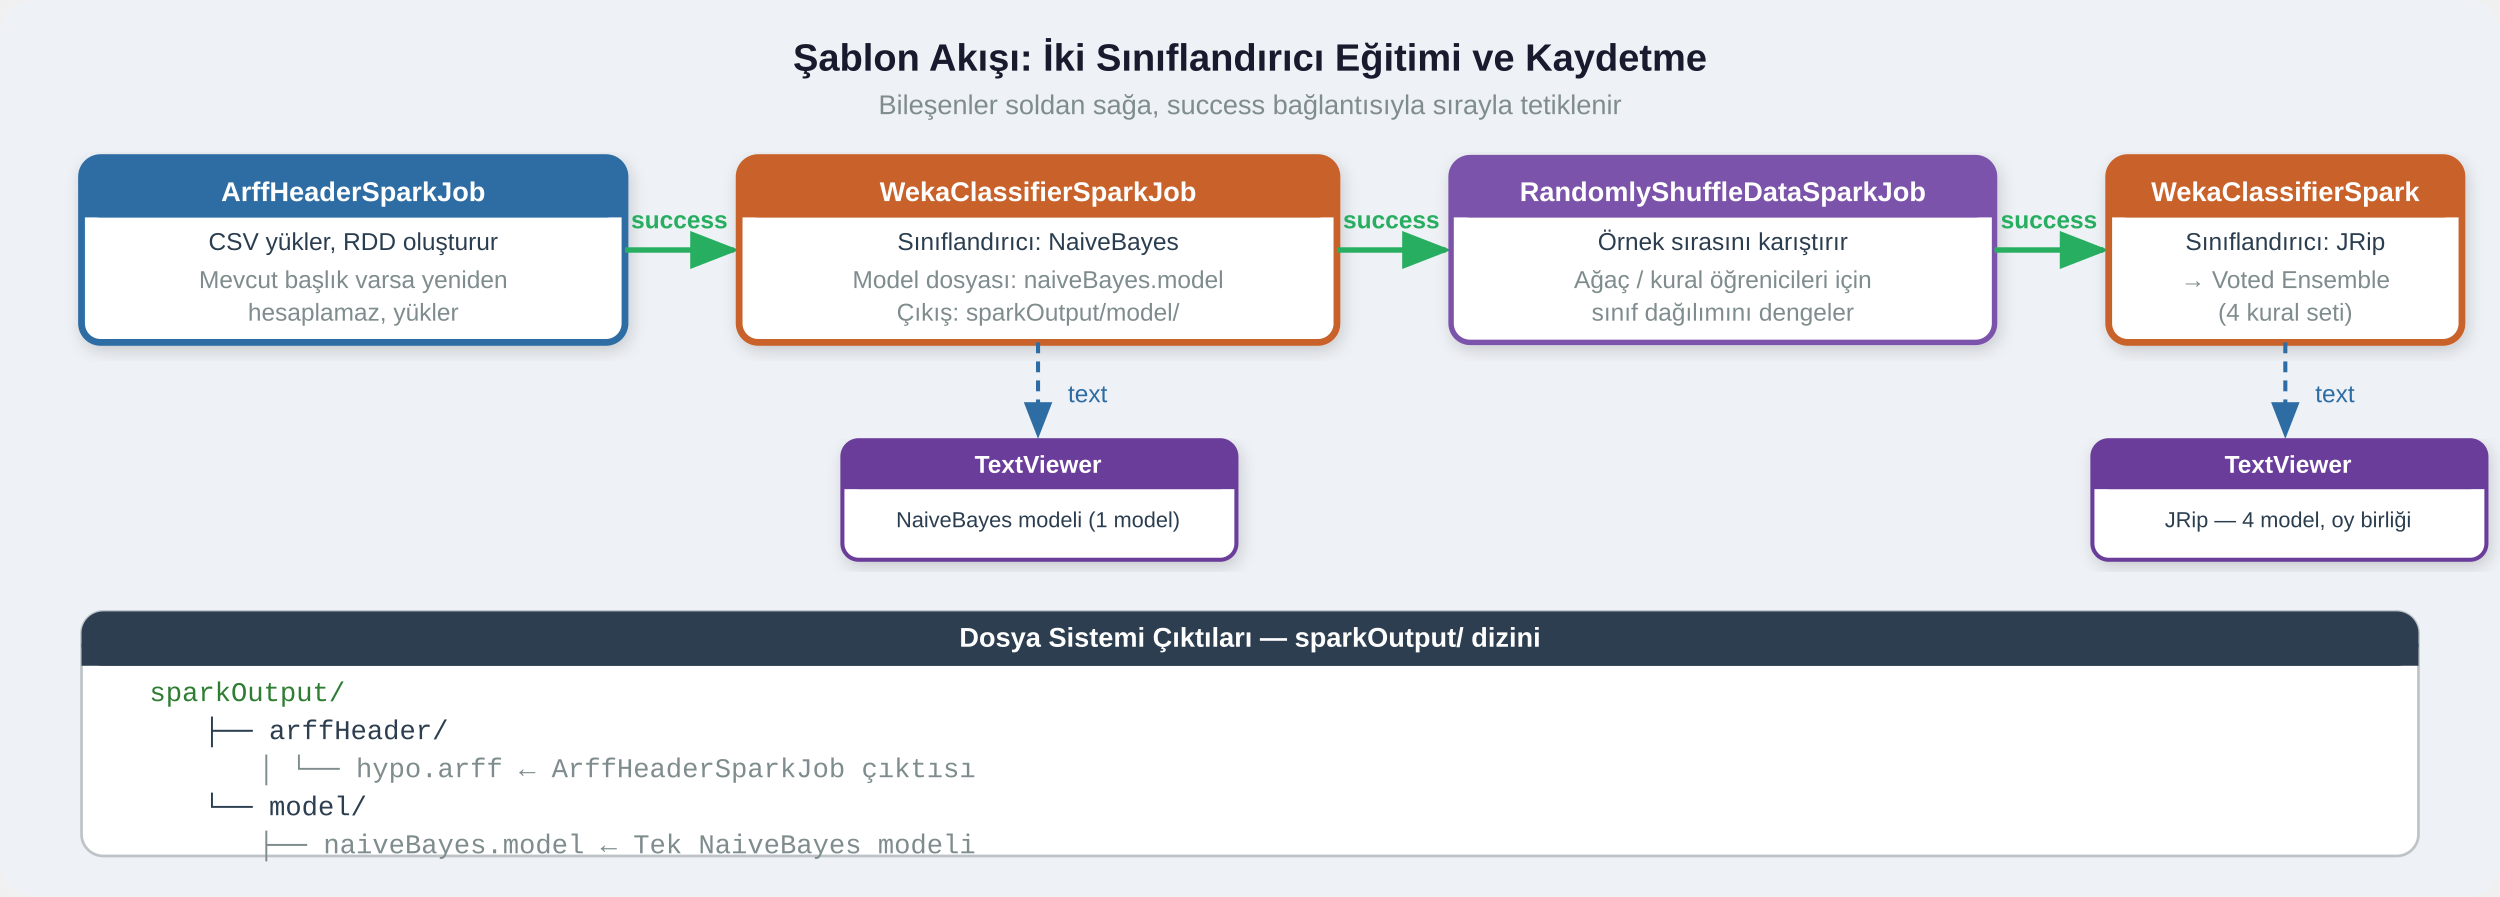
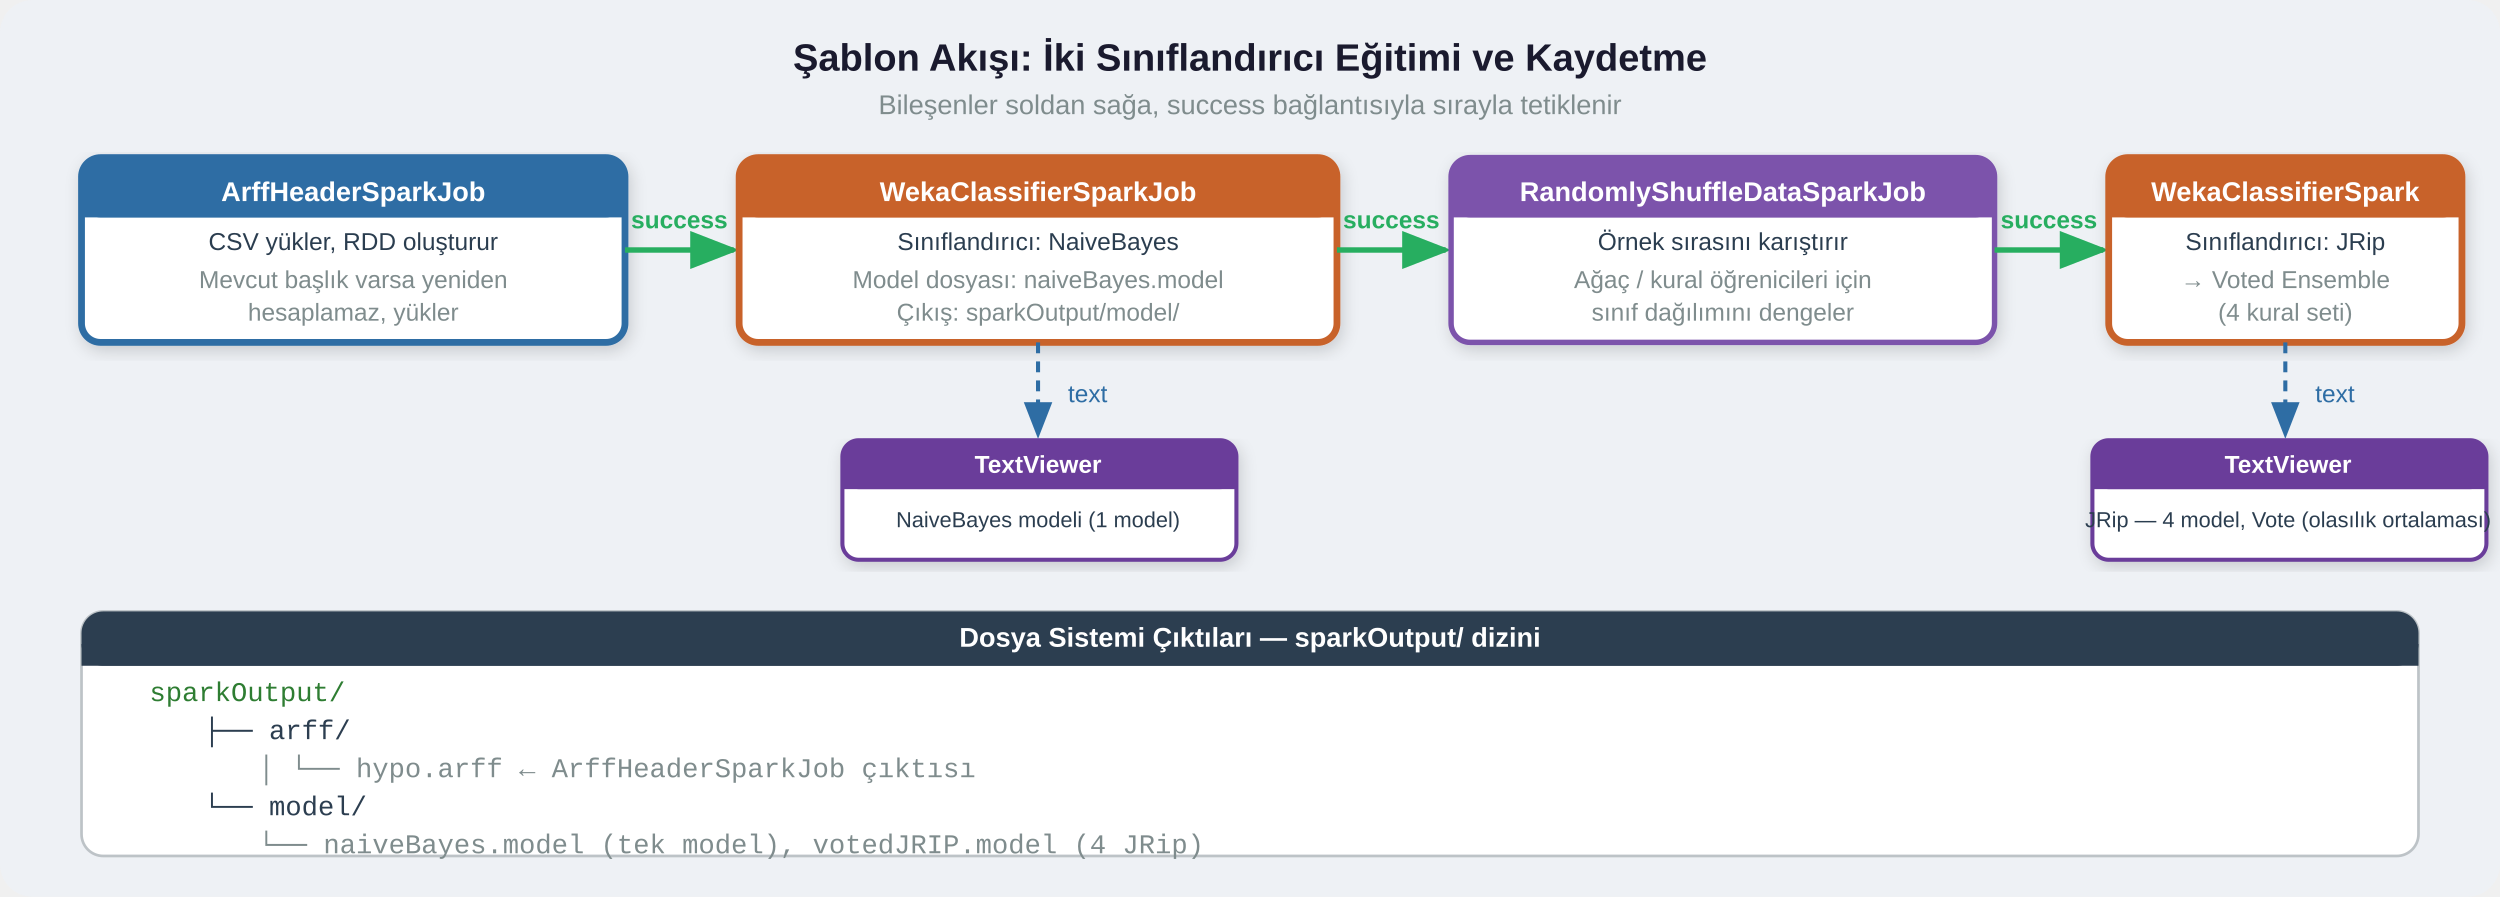
<svg xmlns="http://www.w3.org/2000/svg" viewBox="0 0 920 330" font-family="'Segoe UI', Arial, sans-serif">
  <defs>
    <marker id="arr-g" markerWidth="9" markerHeight="7" refX="8" refY="3.5" orient="auto">
      <polygon points="0 0, 9 3.5, 0 7" fill="#27ae60" />
    </marker>
    <marker id="arr-b" markerWidth="9" markerHeight="7" refX="8" refY="3.5" orient="auto">
      <polygon points="0 0, 9 3.5, 0 7" fill="#2e6da4" />
    </marker>
    <filter id="sh" x="-6%" y="-6%" width="116%" height="116%">
      <feDropShadow dx="1" dy="2" stdDeviation="3" flood-opacity="0.16" />
    </filter>
  </defs>
  <rect width="920" height="330" fill="#eef1f5" rx="12" />
  <text x="460" y="26" text-anchor="middle" font-size="14" font-weight="bold" fill="#1a1a2e">Şablon Akışı: İki Sınıflandırıcı Eğitimi ve Kaydetme</text>
  <text x="460" y="42" text-anchor="middle" font-size="10" fill="#7f8c8d">Bileşenler soldan sağa, success bağlantısıyla sırayla tetiklenir</text>
  <g filter="url(#sh)">
    <rect x="30" y="58" width="200" height="68" rx="7" fill="white" stroke="#2e6da4" stroke-width="2.5" />
    <rect x="30" y="58" width="200" height="22" rx="7" fill="#2e6da4" />
    <rect x="30" y="72" width="200" height="8" fill="#2e6da4" />
    <text x="130" y="74" text-anchor="middle" fill="white" font-size="10" font-weight="bold">ArffHeaderSparkJob</text>
    <text x="130" y="92" text-anchor="middle" fill="#2c3e50" font-size="9">CSV yükler, RDD oluşturur</text>
    <text x="130" y="106" text-anchor="middle" fill="#7f8c8d" font-size="9">Mevcut başlık varsa yeniden</text>
    <text x="130" y="118" text-anchor="middle" fill="#7f8c8d" font-size="9">hesaplamaz, yükler</text>
  </g>
  <line x1="230" y1="92" x2="270" y2="92" stroke="#27ae60" stroke-width="2" marker-end="url(#arr-g)" />
  <text x="250" y="84" text-anchor="middle" fill="#27ae60" font-size="9" font-weight="bold">success</text>
  <g filter="url(#sh)">
    <rect x="272" y="58" width="220" height="68" rx="7" fill="white" stroke="#c8622a" stroke-width="2.5" />
    <rect x="272" y="58" width="220" height="22" rx="7" fill="#c8622a" />
    <rect x="272" y="72" width="220" height="8" fill="#c8622a" />
    <text x="382" y="74" text-anchor="middle" fill="white" font-size="10" font-weight="bold">WekaClassifierSparkJob</text>
    <text x="382" y="92" text-anchor="middle" fill="#2c3e50" font-size="9">Sınıflandırıcı: NaiveBayes</text>
    <text x="382" y="106" text-anchor="middle" fill="#7f8c8d" font-size="9">Model dosyası: naiveBayes.model</text>
    <text x="382" y="118" text-anchor="middle" fill="#7f8c8d" font-size="9">Çıkış: sparkOutput/model/</text>
  </g>
  <line x1="382" y1="126" x2="382" y2="160" stroke="#2e6da4" stroke-width="1.5" stroke-dasharray="4,3" marker-end="url(#arr-b)" />
  <text x="393" y="148" fill="#2e6da4" font-size="9">text</text>
  <g filter="url(#sh)">
    <rect x="310" y="162" width="145" height="44" rx="6" fill="white" stroke="#6a3d9a" stroke-width="1.5" />
    <rect x="310" y="162" width="145" height="18" rx="6" fill="#6a3d9a" />
    <rect x="310" y="172" width="145" height="8" fill="#6a3d9a" />
    <text x="382" y="174" text-anchor="middle" fill="white" font-size="9" font-weight="bold">TextViewer</text>
    <text x="382" y="194" text-anchor="middle" fill="#2c3e50" font-size="8">NaiveBayes modeli (1 model)</text>
  </g>
  <line x1="492" y1="92" x2="532" y2="92" stroke="#27ae60" stroke-width="2" marker-end="url(#arr-g)" />
  <text x="512" y="84" text-anchor="middle" fill="#27ae60" font-size="9" font-weight="bold">success</text>
  <g filter="url(#sh)">
    <rect x="534" y="58" width="200" height="68" rx="7" fill="white" stroke="#7b52ab" stroke-width="2" />
    <rect x="534" y="58" width="200" height="22" rx="7" fill="#7b52ab" />
    <rect x="534" y="72" width="200" height="8" fill="#7b52ab" />
    <text x="634" y="74" text-anchor="middle" fill="white" font-size="10" font-weight="bold">RandomlyShuffleDataSparkJob</text>
    <text x="634" y="92" text-anchor="middle" fill="#2c3e50" font-size="9">Örnek sırasını karıştırır</text>
    <text x="634" y="106" text-anchor="middle" fill="#7f8c8d" font-size="9">Ağaç / kural öğrenicileri için</text>
    <text x="634" y="118" text-anchor="middle" fill="#7f8c8d" font-size="9">sınıf dağılımını dengeler</text>
  </g>
  <line x1="734" y1="92" x2="774" y2="92" stroke="#27ae60" stroke-width="2" marker-end="url(#arr-g)" />
  <text x="754" y="84" text-anchor="middle" fill="#27ae60" font-size="9" font-weight="bold">success</text>
  <g filter="url(#sh)">
    <rect x="776" y="58" width="130" height="68" rx="7" fill="white" stroke="#c8622a" stroke-width="2.5" />
    <rect x="776" y="58" width="130" height="22" rx="7" fill="#c8622a" />
    <rect x="776" y="72" width="130" height="8" fill="#c8622a" />
    <text x="841" y="74" text-anchor="middle" fill="white" font-size="10" font-weight="bold">WekaClassifierSpark</text>
    <text x="841" y="92" text-anchor="middle" fill="#2c3e50" font-size="9">Sınıflandırıcı: JRip</text>
    <text x="841" y="106" text-anchor="middle" fill="#7f8c8d" font-size="9">→ Voted Ensemble</text>
    <text x="841" y="118" text-anchor="middle" fill="#7f8c8d" font-size="9">(4 kural seti)</text>
  </g>
  <line x1="841" y1="126" x2="841" y2="160" stroke="#2e6da4" stroke-width="1.5" stroke-dasharray="4,3" marker-end="url(#arr-b)" />
  <text x="852" y="148" fill="#2e6da4" font-size="9">text</text>
  <g filter="url(#sh)">
    <rect x="770" y="162" width="145" height="44" rx="6" fill="white" stroke="#6a3d9a" stroke-width="1.5" />
    <rect x="770" y="162" width="145" height="18" rx="6" fill="#6a3d9a" />
    <rect x="770" y="172" width="145" height="8" fill="#6a3d9a" />
    <text x="842" y="174" text-anchor="middle" fill="white" font-size="9" font-weight="bold">TextViewer</text>
-     <text x="842" y="194" text-anchor="middle" fill="#2c3e50" font-size="8">JRip — 4 model, oy birliği</text>
+     <text x="842" y="194" text-anchor="middle" fill="#2c3e50" font-size="8">JRip — 4 model, Vote (olasılık ortalaması)</text>
  </g>
  <rect x="30" y="225" width="860" height="90" rx="8" fill="white" stroke="#bdc3c7" stroke-width="1" />
  <rect x="30" y="225" width="860" height="20" rx="8" fill="#2c3e50" />
  <rect x="30" y="237" width="860" height="8" fill="#2c3e50" />
  <text x="460" y="238" text-anchor="middle" fill="white" font-size="10" font-weight="bold">Dosya Sistemi Çıktıları — sparkOutput/ dizini</text>
  <text x="55" y="258" fill="#2e7d32" font-size="10" font-family="'Courier New', monospace">sparkOutput/</text>
-   <text x="75" y="272" fill="#2c3e50" font-size="10" font-family="'Courier New', monospace">├── arffHeader/</text>
+   <text x="75" y="272" fill="#2c3e50" font-size="10" font-family="'Courier New', monospace">├── arff/</text>
  <text x="95" y="286" fill="#7f8c8d" font-size="10" font-family="'Courier New', monospace">│   └── hypo.arff          ← ArffHeaderSparkJob çıktısı</text>
  <text x="75" y="300" fill="#2c3e50" font-size="10" font-family="'Courier New', monospace">└── model/</text>
-   <text x="95" y="314" fill="#7f8c8d" font-size="10" font-family="'Courier New', monospace">    ├── naiveBayes.model    ← Tek NaiveBayes modeli</text>
+   <text x="95" y="314" fill="#7f8c8d" font-size="10" font-family="'Courier New', monospace">    └── naiveBayes.model (tek model), votedJRIP.model (4 JRip)</text>
</svg>
